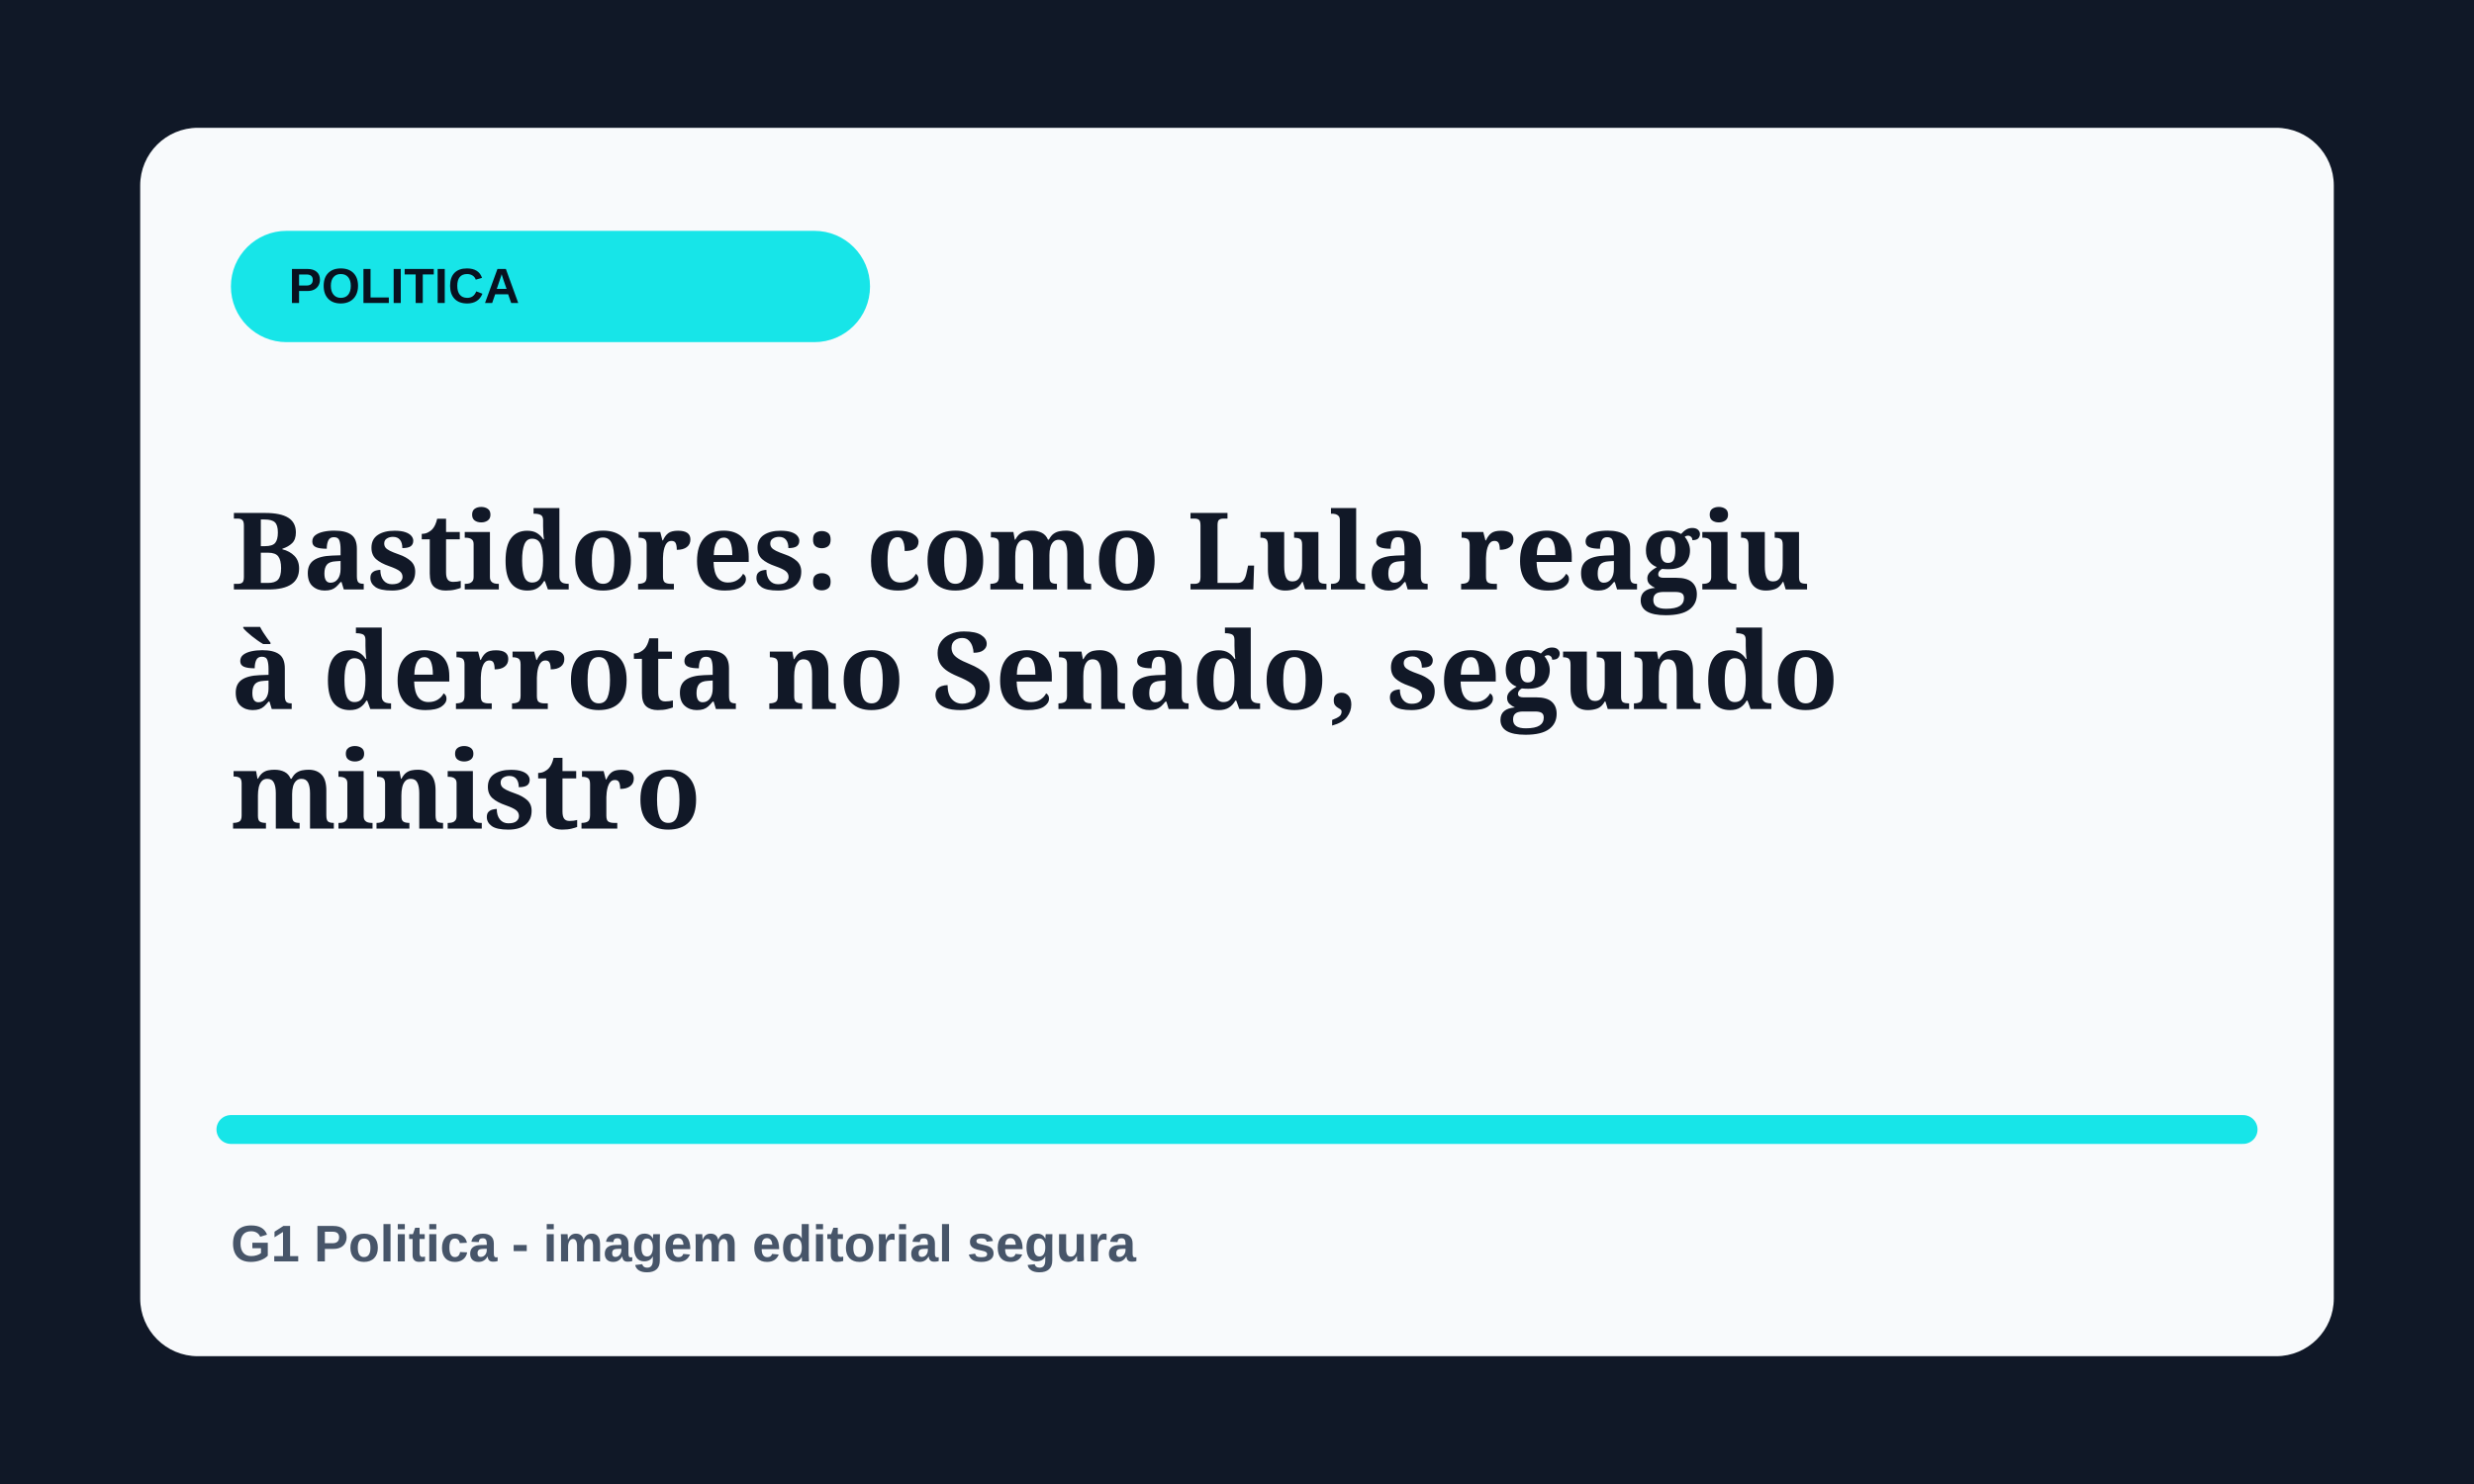
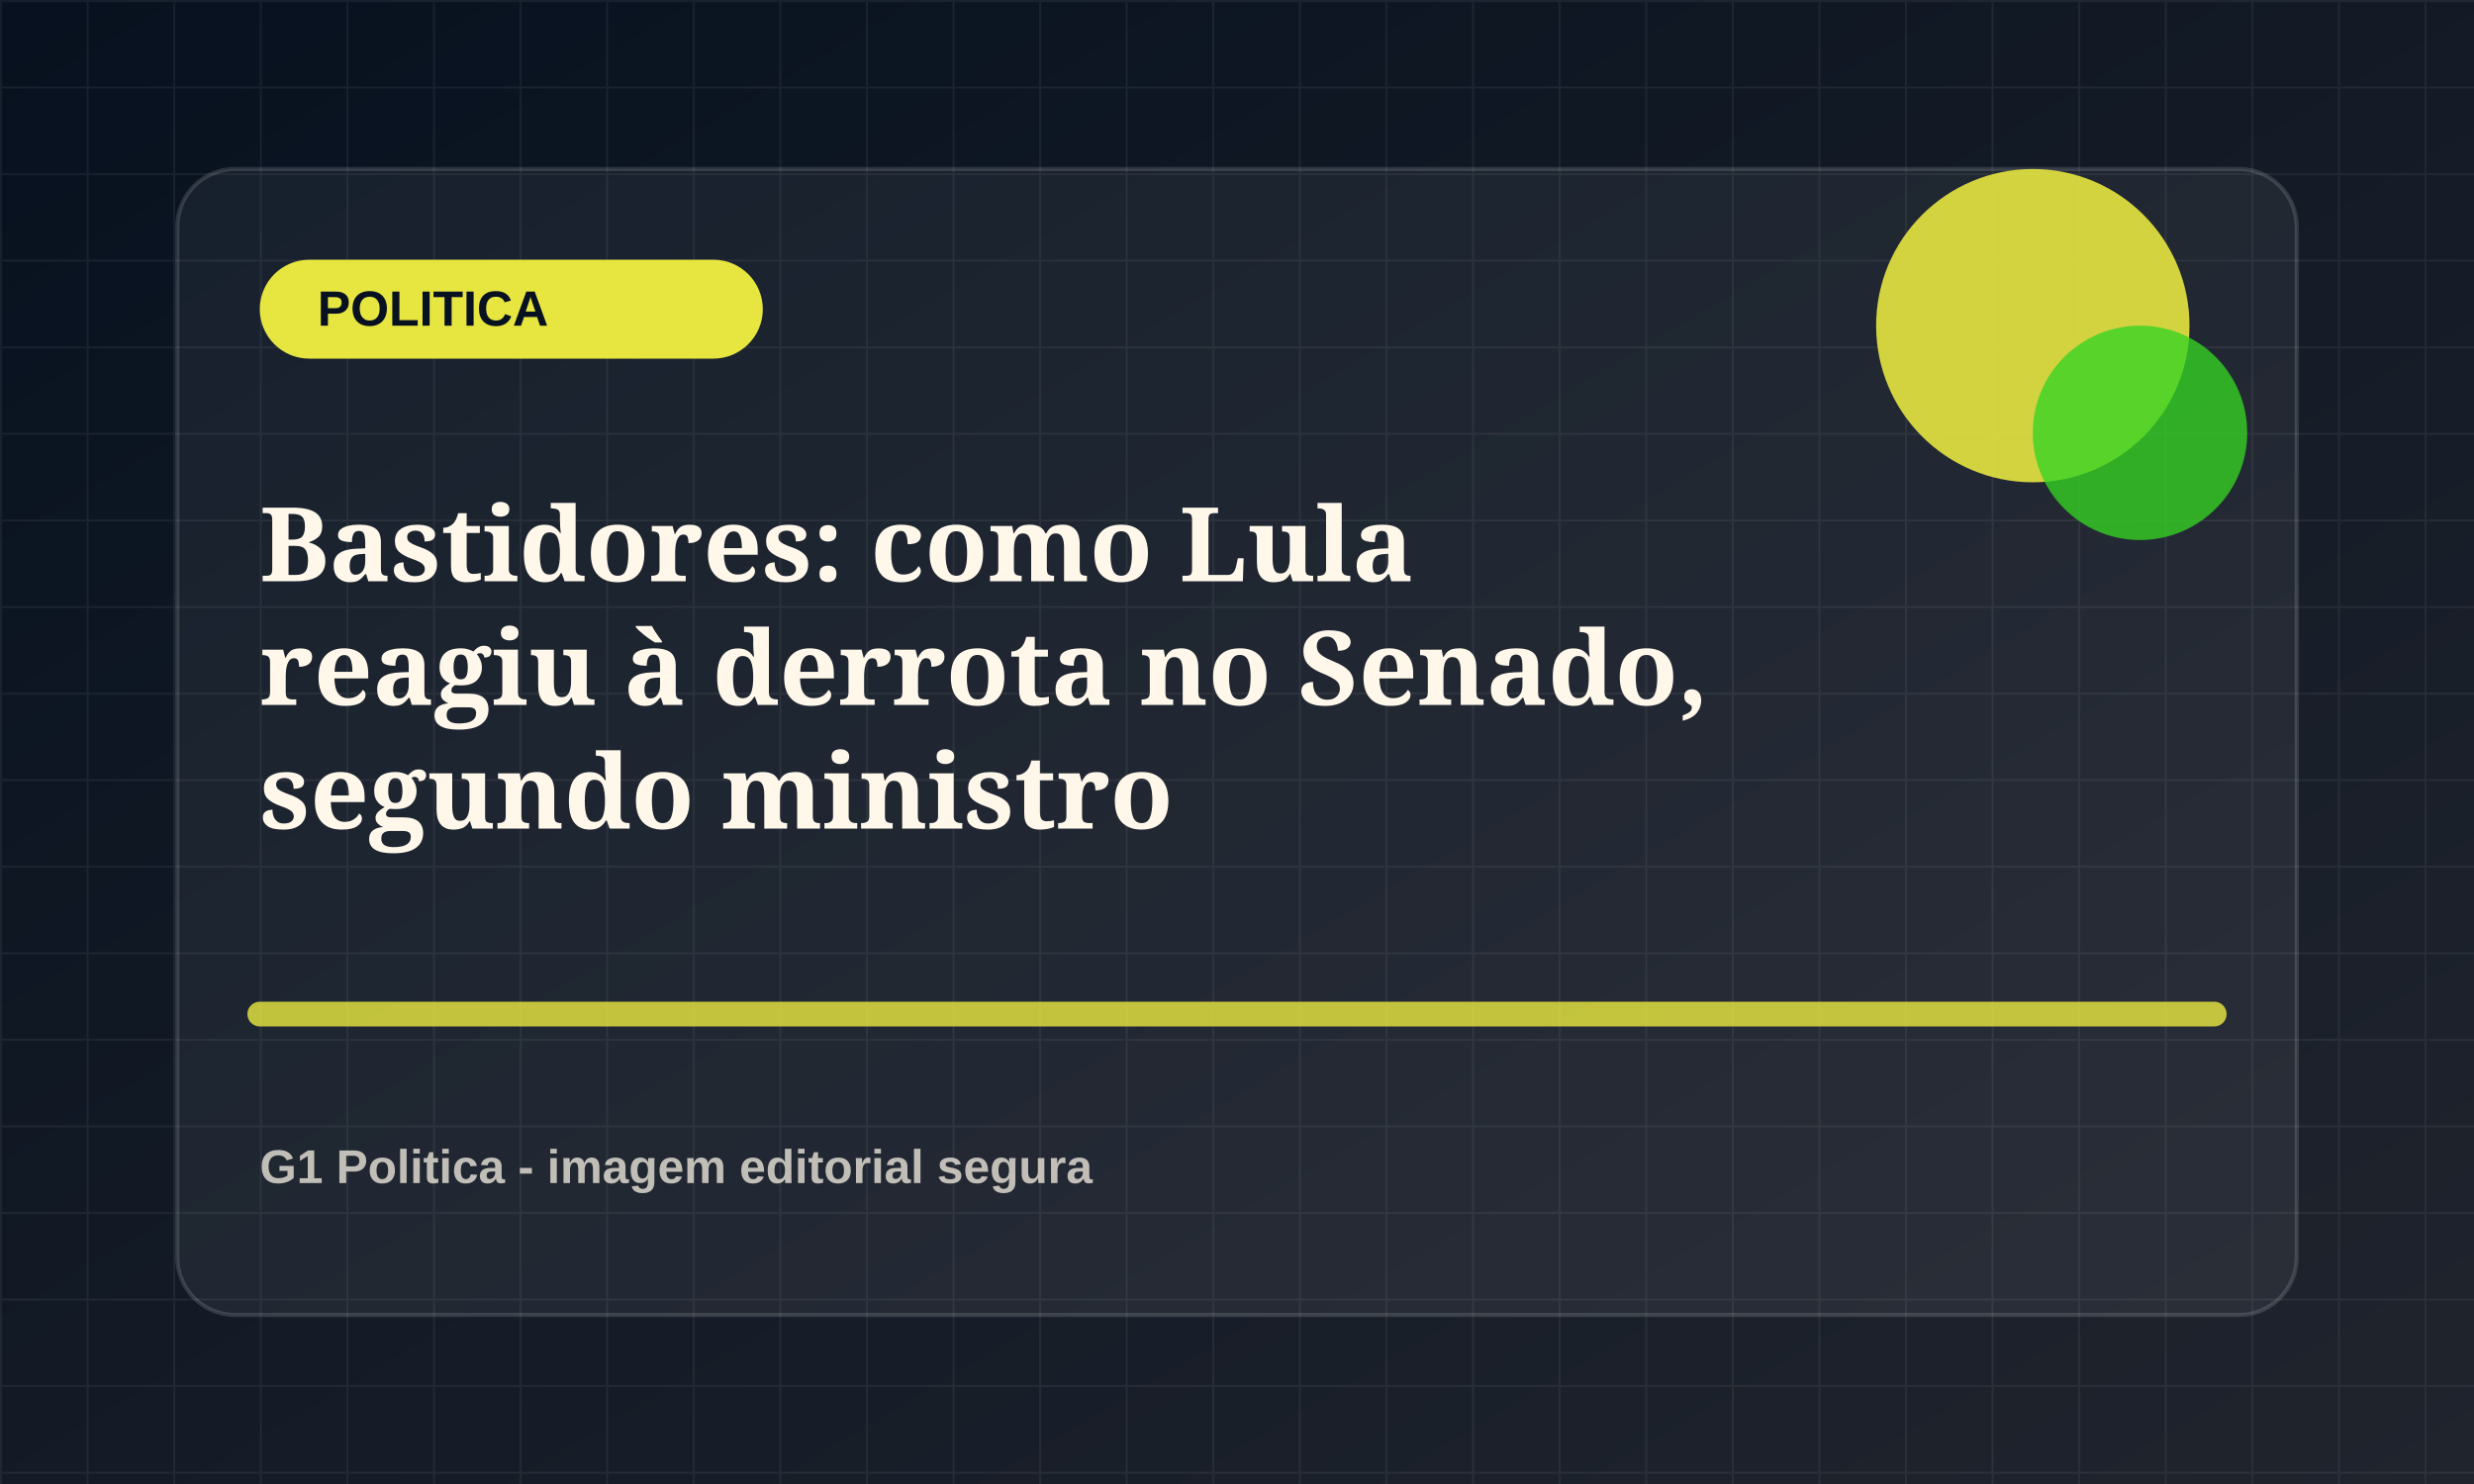
<svg xmlns="http://www.w3.org/2000/svg" viewBox="0 0 1200 720">
-   <rect width="1200" height="720" fill="#101827" />
-   <rect x="68" y="62" width="1064" height="596" rx="28" fill="#f8fafc" />
-   <rect x="112" y="112" width="310" height="54" rx="27" fill="hsl(181 82% 50%)" />
-   <text x="140" y="147" fill="#08111f" font-family="Arial, sans-serif" font-size="24" font-weight="800">POLITICA</text>
-   <text x="112" y="286" fill="#111827" font-family="Georgia, serif" font-size="52" font-weight="700">
-     <tspan x="112" dy="0">Bastidores: como Lula reagiu</tspan>
-     <tspan x="112" dy="58">à derrota no Senado, segundo</tspan>
-     <tspan x="112" dy="58">ministro</tspan>
+   <defs>
+     <linearGradient id="bg" x1="0" x2="1" y1="0" y2="1">
+       <stop offset="0" stop-color="#07111f" />
+       <stop offset="1" stop-color="#20242d" />
+     </linearGradient>
+     <pattern id="grid" width="42" height="42" patternUnits="userSpaceOnUse">
+       <path d="M42 0H0v42" fill="none" stroke="rgba(255,255,255,.055)" stroke-width="2" />
+     </pattern>
+   </defs>
+   <rect width="1200" height="720" fill="url(#bg)" />
+   <rect width="1200" height="720" fill="url(#grid)" />
+   <rect x="86" y="82" width="1028" height="556" rx="28" fill="rgba(255,255,255,.055)" stroke="rgba(255,255,255,.14)" stroke-width="2" />
+   <rect x="126" y="126" width="244" height="48" rx="24" fill="hsl(59 78% 58%)" />
+   <text x="154" y="158" fill="#07111f" font-family="Arial, sans-serif" font-size="24" font-weight="800">POLITICA</text>
+   <circle cx="986" cy="158" r="76" fill="hsl(59 78% 58%)" opacity=".9" />
+   <circle cx="1038" cy="210" r="52" fill="hsl(114 72% 48%)" opacity=".78" />
+   <path d="M126 492h948" stroke="hsl(59 78% 58%)" stroke-width="12" stroke-linecap="round" opacity=".82" />
+   <text x="126" y="282" fill="#fff8ea" font-family="Georgia, serif" font-size="50" font-weight="700">
+     <tspan x="126" dy="0">Bastidores: como Lula</tspan>
+     <tspan x="126" dy="60">reagiu à derrota no Senado,</tspan>
+     <tspan x="126" dy="60">segundo ministro</tspan>
  </text>
-   <path d="M112 548h976" stroke="hsl(181 82% 50%)" stroke-width="14" stroke-linecap="round" />
-   <text x="112" y="612" fill="#475569" font-family="Arial, sans-serif" font-size="25" font-weight="700">G1 Politica - imagem editorial segura</text>
+   <text x="126" y="574" fill="rgba(255,248,234,.72)" font-family="Arial, sans-serif" font-size="23" font-weight="700">G1 Politica - imagem editorial segura</text>
</svg>
